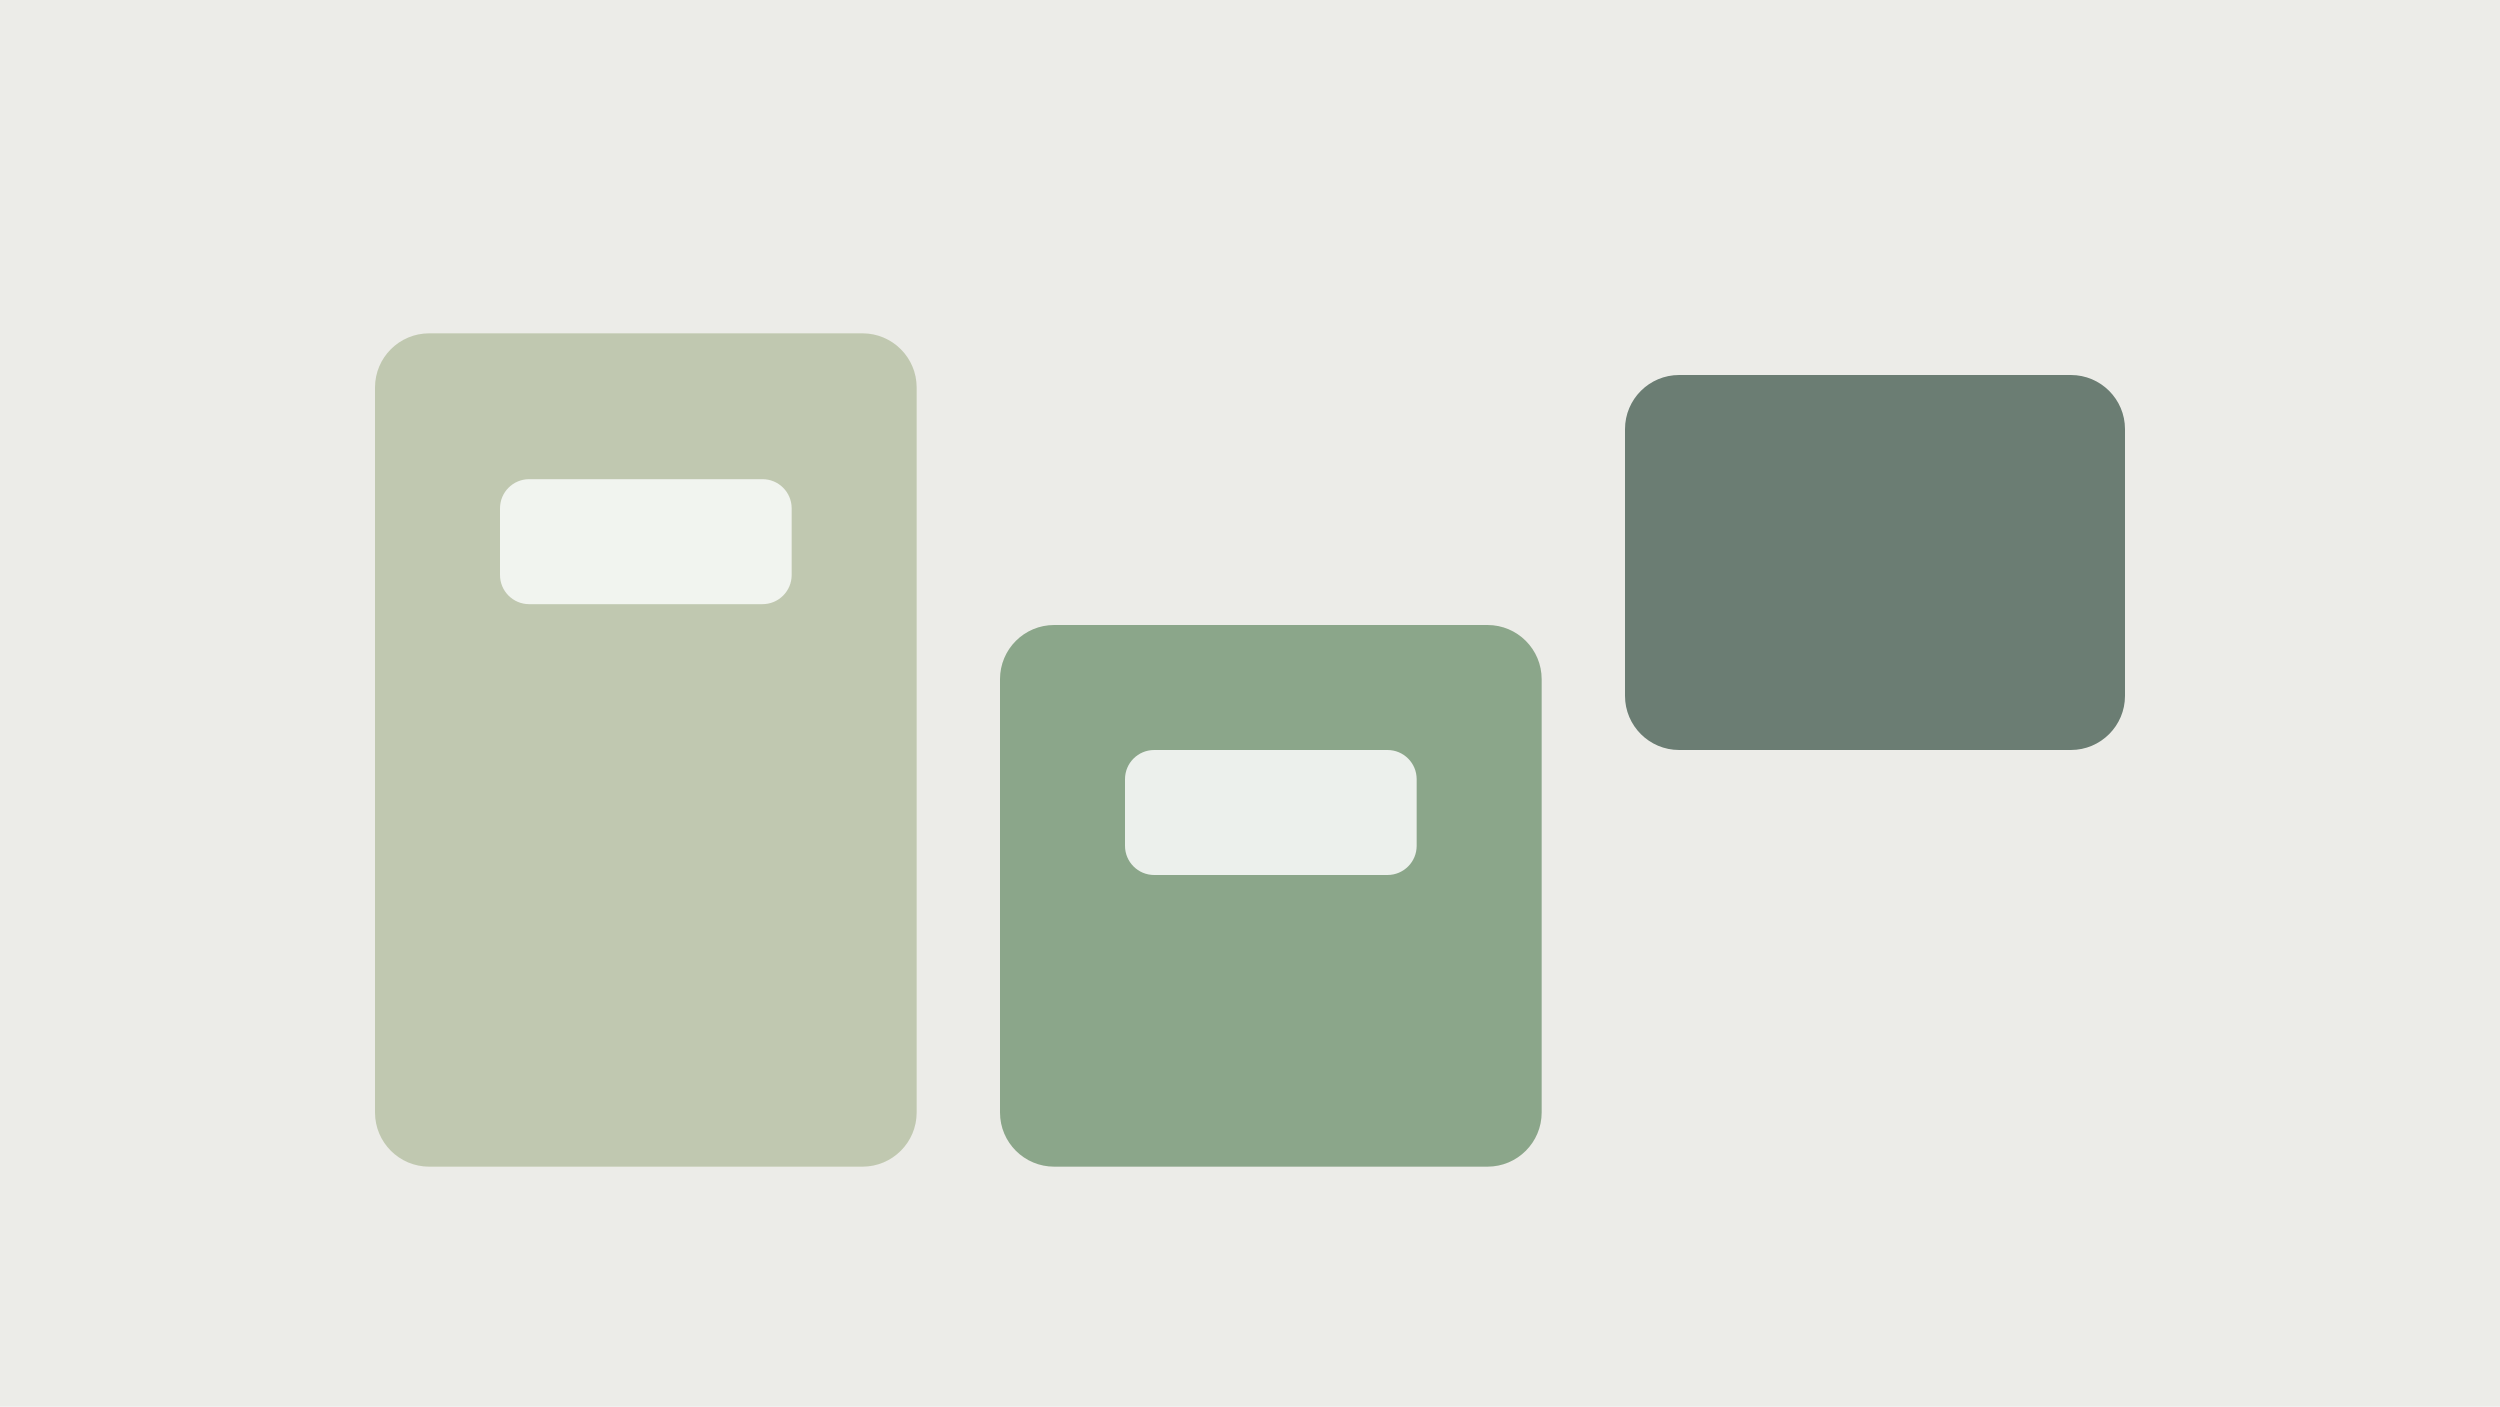
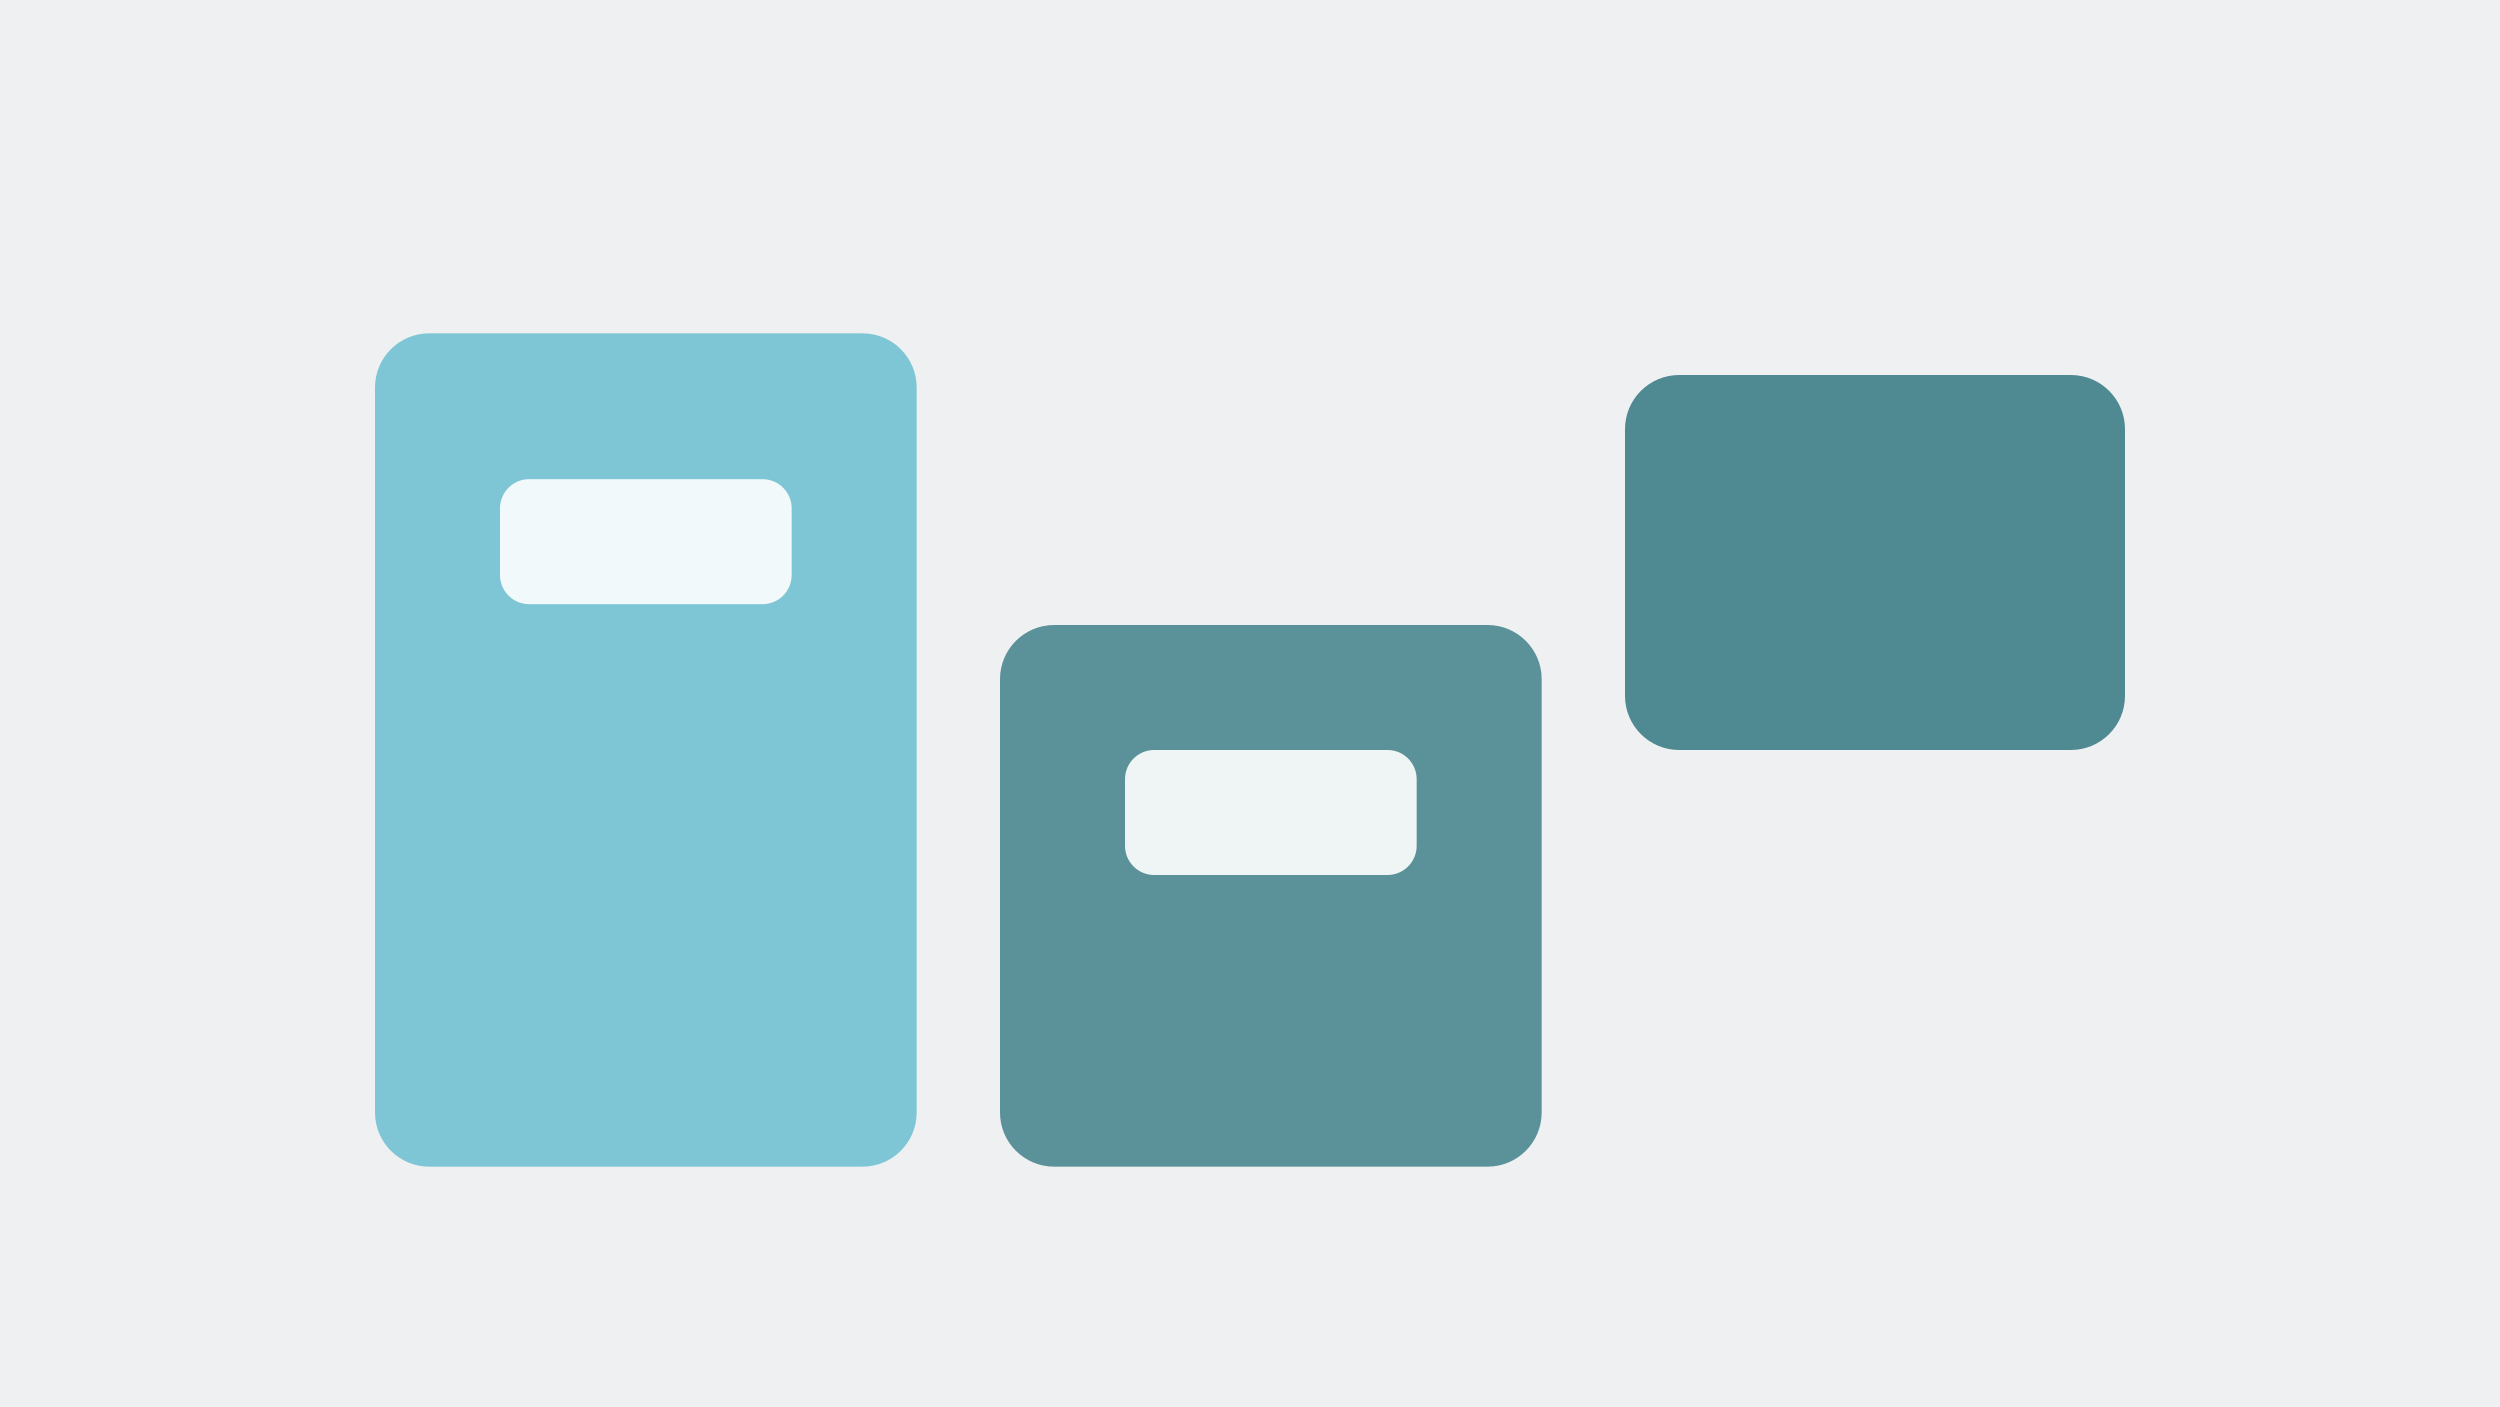
<svg xmlns="http://www.w3.org/2000/svg" viewBox="0 0 1200 675" role="img">
-   <rect width="1200" height="675" fill="#F6F8F6" />
-   <rect width="1200" height="675" fill="#DAD7CD" opacity="0.35" />
-   <rect x="180" y="160" width="260" height="400" rx="26" fill="#A3B18A" opacity="0.6" />
-   <rect x="480" y="300" width="260" height="260" rx="26" fill="#588157" opacity="0.65" />
-   <rect x="780" y="180" width="240" height="180" rx="26" fill="#344E41" opacity="0.7" />
-   <rect x="240" y="230" width="140" height="60" rx="14" fill="#F6F8F6" opacity="0.9" />
-   <rect x="540" y="360" width="140" height="60" rx="14" fill="#F6F8F6" opacity="0.9" />
+   <rect width="1200" height="675" fill="#FFFFFF" />
+   <rect width="1200" height="675" fill="#D1D5DB" opacity="0.35" />
+   <rect x="180" y="160" width="260" height="400" rx="26" fill="#32A9C3" opacity="0.6" />
+   <rect x="480" y="300" width="260" height="260" rx="26" fill="#0C5E69" opacity="0.65" />
+   <rect x="780" y="180" width="240" height="180" rx="26" fill="#0C5E69" opacity="0.7" />
+   <rect x="240" y="230" width="140" height="60" rx="14" fill="#FFFFFF" opacity="0.9" />
+   <rect x="540" y="360" width="140" height="60" rx="14" fill="#FFFFFF" opacity="0.9" />
</svg>
